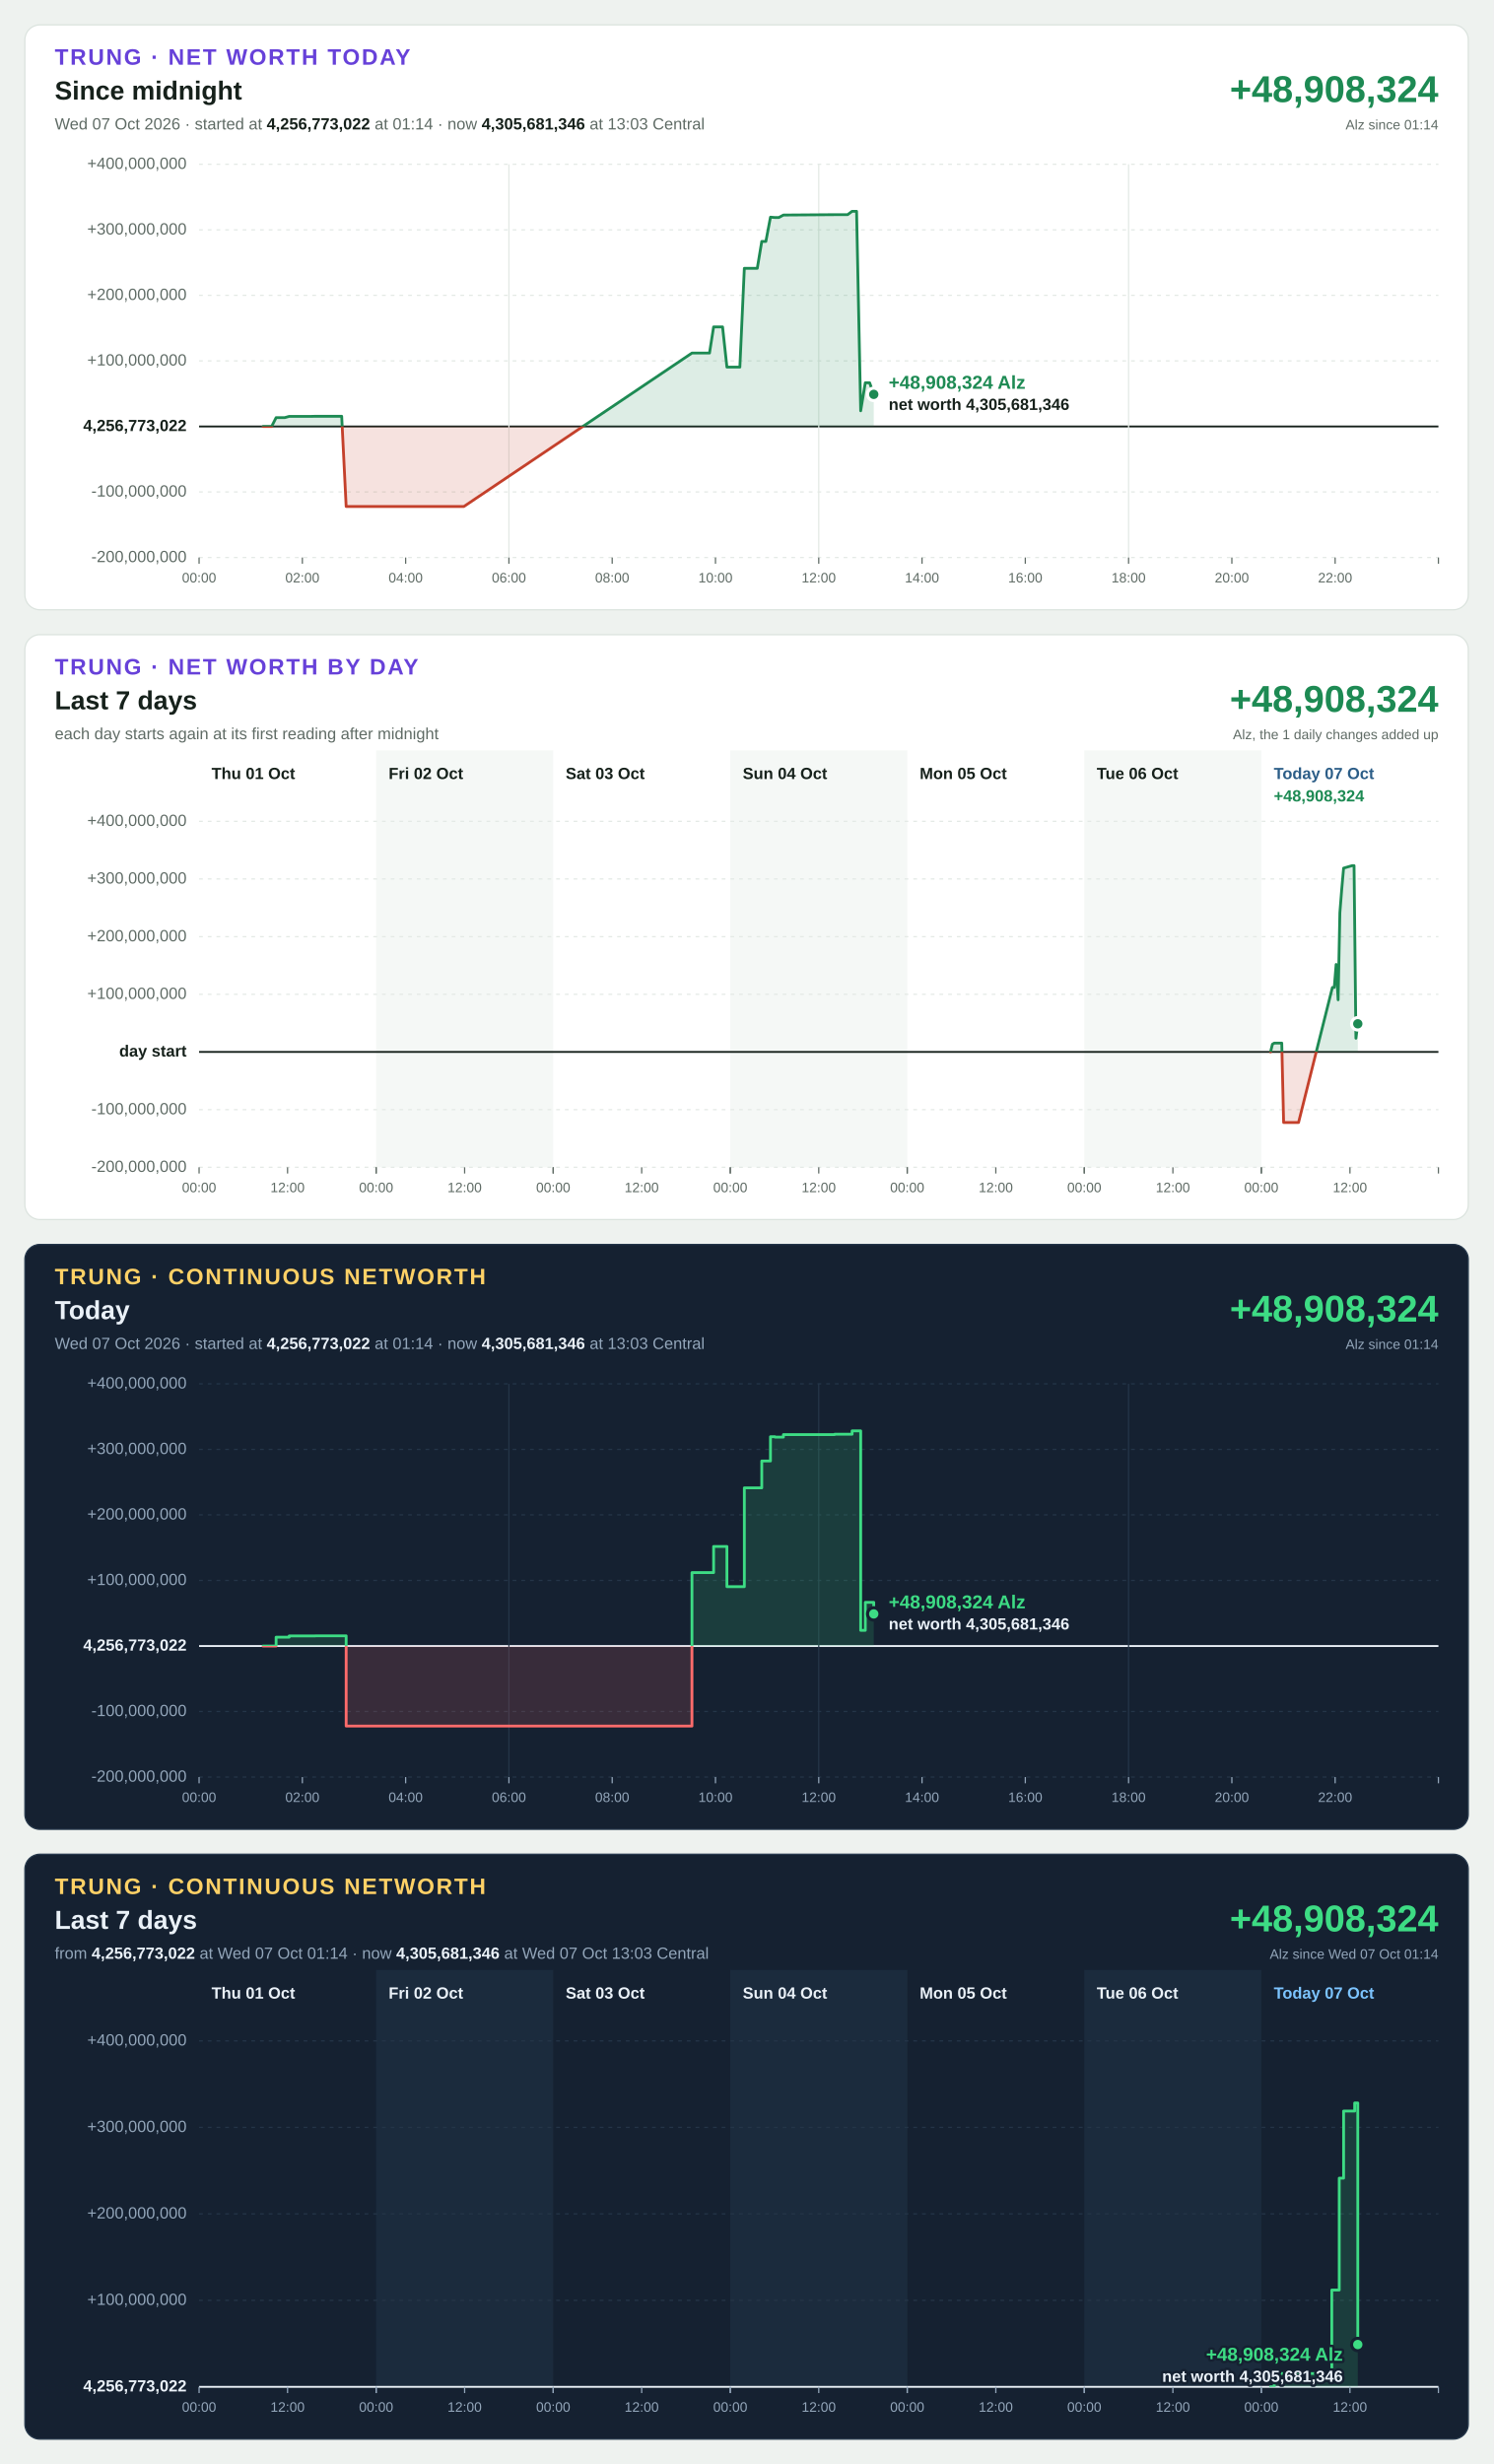
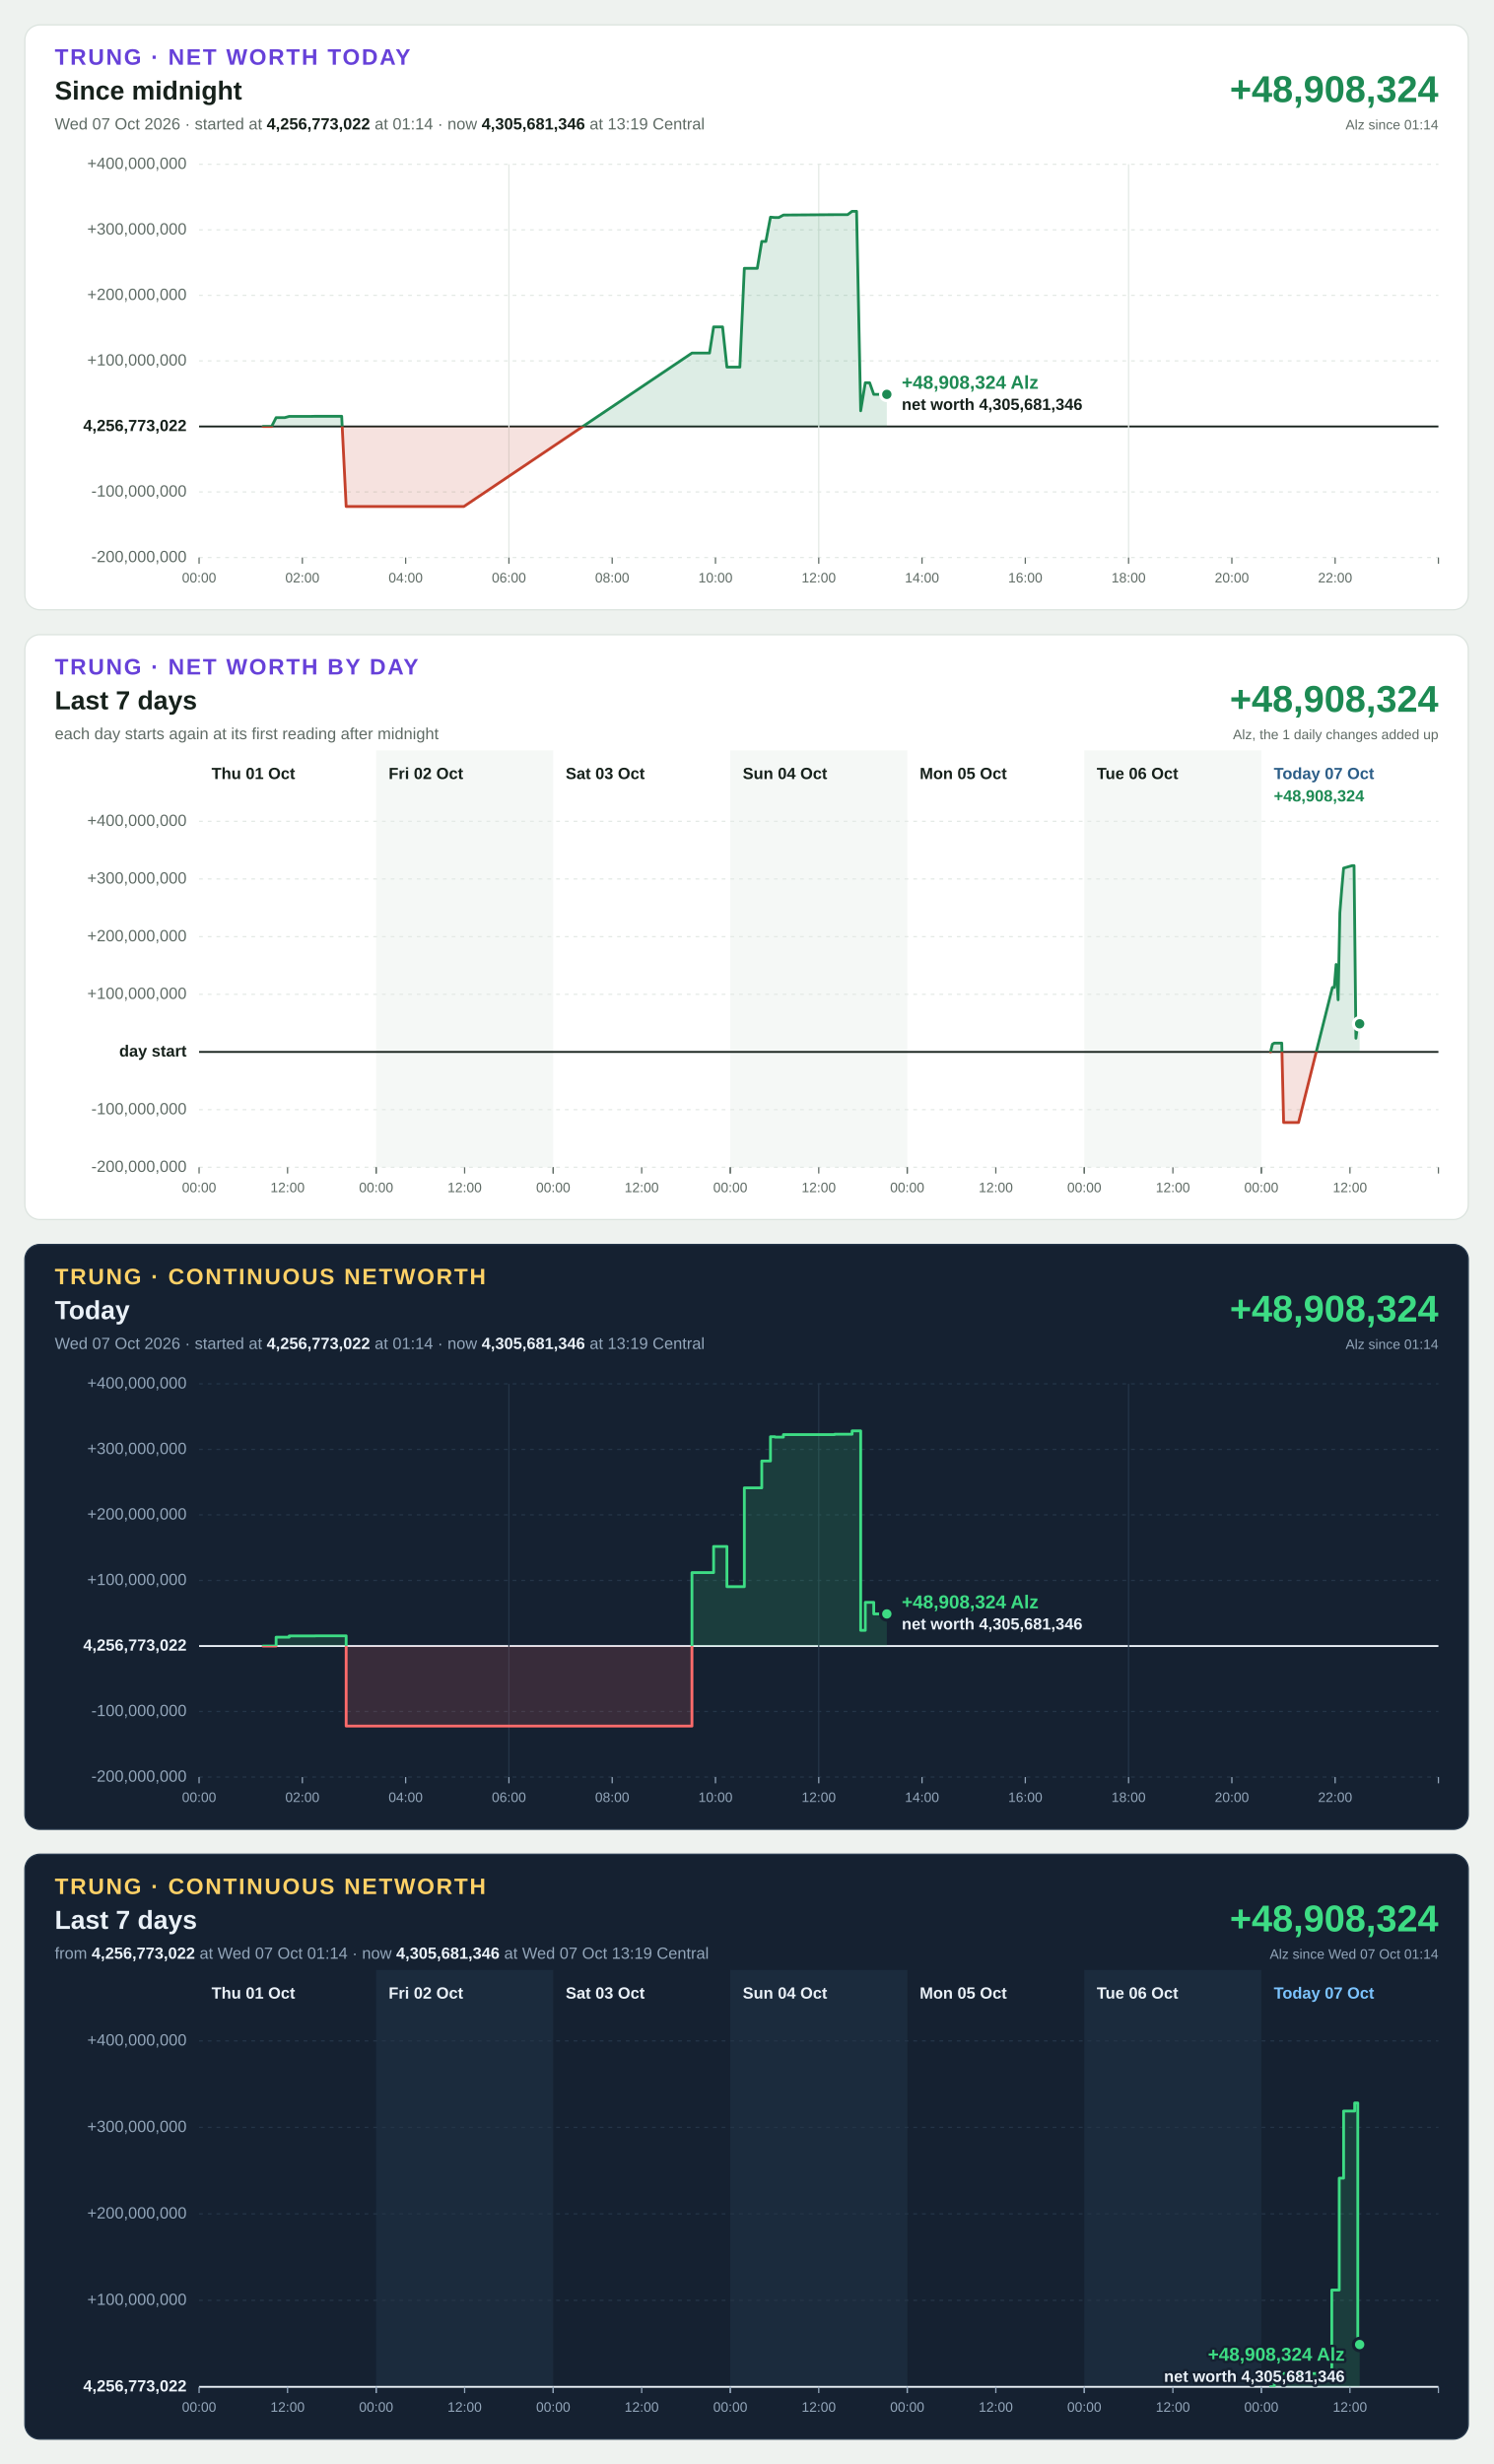
<svg xmlns="http://www.w3.org/2000/svg" width="1200" height="1980" viewBox="0 0 1200 1980" font-family="Segoe UI, Helvetica Neue, Arial, sans-serif" font-size="13" style="font-variant-numeric: tabular-nums">
  <rect width="1200" height="1980" fill="#eef2ef" />
  <g transform="translate(20,20)">
    <rect width="1160" height="470" rx="12" fill="#ffffff" stroke="#dbe3de" />
    <text x="24" y="32" font-size="18" font-weight="700" letter-spacing="1.4" fill="#6741d9">TRUNG · NET WORTH TODAY</text>
    <text x="24" y="60" font-size="21" font-weight="700" fill="#16211b">Since midnight</text>
-     <text x="24" y="84" fill="#5f6b65">Wed 07 Oct 2026 · started at <tspan font-weight="700" fill="#16211b">4,256,773,022</tspan> at 01:14 · now <tspan font-weight="700" fill="#16211b">4,305,681,346</tspan> at 13:03 Central</text>
+     <text x="24" y="84" fill="#5f6b65">Wed 07 Oct 2026 · started at <tspan font-weight="700" fill="#16211b">4,256,773,022</tspan> at 01:14 · now <tspan font-weight="700" fill="#16211b">4,305,681,346</tspan> at 13:19 Central</text>
    <text x="1136" y="62" font-size="30" font-weight="700" text-anchor="end" fill="#1d8a53">+48,908,324</text>
    <text x="1136" y="84" font-size="11" text-anchor="end" fill="#5f6b65">Alz since 01:14</text>
    <line x1="140" x2="1136" y1="428.0" y2="428.0" stroke="#e3e9e5" stroke-width="1" stroke-dasharray="3 4" />
    <text x="130" y="428.0" text-anchor="end" dominant-baseline="middle" font-weight="400" fill="#5f6b65">-200,000,000</text>
    <line x1="140" x2="1136" y1="375.3" y2="375.3" stroke="#e3e9e5" stroke-width="1" stroke-dasharray="3 4" />
    <text x="130" y="375.3" text-anchor="end" dominant-baseline="middle" font-weight="400" fill="#5f6b65">-100,000,000</text>
    <line x1="140" x2="1136" y1="322.7" y2="322.7" stroke="#16211b" stroke-width="1.5" />
    <text x="130" y="322.7" text-anchor="end" dominant-baseline="middle" font-weight="700" fill="#16211b">4,256,773,022</text>
    <line x1="140" x2="1136" y1="270.0" y2="270.0" stroke="#e3e9e5" stroke-width="1" stroke-dasharray="3 4" />
    <text x="130" y="270.0" text-anchor="end" dominant-baseline="middle" font-weight="400" fill="#5f6b65">+100,000,000</text>
    <line x1="140" x2="1136" y1="217.3" y2="217.3" stroke="#e3e9e5" stroke-width="1" stroke-dasharray="3 4" />
    <text x="130" y="217.3" text-anchor="end" dominant-baseline="middle" font-weight="400" fill="#5f6b65">+200,000,000</text>
    <line x1="140" x2="1136" y1="164.7" y2="164.7" stroke="#e3e9e5" stroke-width="1" stroke-dasharray="3 4" />
    <text x="130" y="164.7" text-anchor="end" dominant-baseline="middle" font-weight="400" fill="#5f6b65">+300,000,000</text>
    <line x1="140" x2="1136" y1="112.0" y2="112.0" stroke="#e3e9e5" stroke-width="1" stroke-dasharray="3 4" />
    <text x="130" y="112.0" text-anchor="end" dominant-baseline="middle" font-weight="400" fill="#5f6b65">+400,000,000</text>
    <line x1="140.0" x2="140.0" y1="428" y2="433" stroke="#5f6b65" stroke-width="1" />
    <text x="140.0" y="448" font-size="11" text-anchor="middle" fill="#5f6b65">00:00</text>
    <line x1="223.0" x2="223.0" y1="428" y2="433" stroke="#5f6b65" stroke-width="1" />
    <text x="223.0" y="448" font-size="11" text-anchor="middle" fill="#5f6b65">02:00</text>
    <line x1="306.0" x2="306.0" y1="428" y2="433" stroke="#5f6b65" stroke-width="1" />
    <text x="306.0" y="448" font-size="11" text-anchor="middle" fill="#5f6b65">04:00</text>
    <line x1="389.0" x2="389.0" y1="112" y2="428" stroke="#e3e9e5" stroke-width="1" />
    <line x1="389.0" x2="389.0" y1="428" y2="433" stroke="#5f6b65" stroke-width="1" />
    <text x="389.0" y="448" font-size="11" text-anchor="middle" fill="#5f6b65">06:00</text>
    <line x1="472.0" x2="472.0" y1="428" y2="433" stroke="#5f6b65" stroke-width="1" />
    <text x="472.0" y="448" font-size="11" text-anchor="middle" fill="#5f6b65">08:00</text>
    <line x1="555.0" x2="555.0" y1="428" y2="433" stroke="#5f6b65" stroke-width="1" />
    <text x="555.0" y="448" font-size="11" text-anchor="middle" fill="#5f6b65">10:00</text>
    <line x1="638.0" x2="638.0" y1="112" y2="428" stroke="#e3e9e5" stroke-width="1" />
    <line x1="638.0" x2="638.0" y1="428" y2="433" stroke="#5f6b65" stroke-width="1" />
    <text x="638.0" y="448" font-size="11" text-anchor="middle" fill="#5f6b65">12:00</text>
    <line x1="721.0" x2="721.0" y1="428" y2="433" stroke="#5f6b65" stroke-width="1" />
    <text x="721.0" y="448" font-size="11" text-anchor="middle" fill="#5f6b65">14:00</text>
    <line x1="804.0" x2="804.0" y1="428" y2="433" stroke="#5f6b65" stroke-width="1" />
    <text x="804.0" y="448" font-size="11" text-anchor="middle" fill="#5f6b65">16:00</text>
    <line x1="887.0" x2="887.0" y1="112" y2="428" stroke="#e3e9e5" stroke-width="1" />
    <line x1="887.0" x2="887.0" y1="428" y2="433" stroke="#5f6b65" stroke-width="1" />
    <text x="887.0" y="448" font-size="11" text-anchor="middle" fill="#5f6b65">18:00</text>
    <line x1="970.0" x2="970.0" y1="428" y2="433" stroke="#5f6b65" stroke-width="1" />
    <text x="970.0" y="448" font-size="11" text-anchor="middle" fill="#5f6b65">20:00</text>
    <line x1="1053.0" x2="1053.0" y1="428" y2="433" stroke="#5f6b65" stroke-width="1" />
    <text x="1053.0" y="448" font-size="11" text-anchor="middle" fill="#5f6b65">22:00</text>
    <line x1="1136.0" x2="1136.0" y1="428" y2="433" stroke="#5f6b65" stroke-width="1" />
    <defs>
-       <path id="shape-today" d="M191.4 322.7L191.4 322.7L194.9 322.7L198.3 322.7L201.9 315.6L205.5 315.6L208.8 315.6L212.4 314.6L216.0 314.6L219.4 314.6L223.0 314.6L226.7 314.6L229.8 314.6L233.4 314.5L237.0 314.5L240.4 314.5L244.1 314.5L247.7 314.5L250.9 314.5L254.6 314.5L258.2 387.0L261.3 387.0L265.0 387.0L268.7 387.0L271.9 387.0L275.4 387.0L279.0 387.0L282.4 387.0L286.2 387.0L289.8 387.0L293.0 387.0L296.7 387.0L300.3 387.0L303.5 387.0L307.2 387.0L310.8 387.0L314.0 387.0L317.7 387.0L321.3 387.0L324.5 387.0L328.0 387.0L331.7 387.0L335.2 387.0L338.9 387.0L342.5 387.0L345.7 387.0L349.2 387.0L352.8 387.0L536.1 263.7L539.7 263.7L543.0 263.7L546.6 263.7L550.2 263.7L553.5 242.7L557.2 242.7L560.7 242.7L564.2 275.0L567.9 275.0L571.5 275.0L574.6 275.0L578.2 195.6L581.8 195.6L585.0 195.6L588.6 195.6L592.2 174.0L595.5 174.0L599.2 154.5L602.8 154.8L605.9 154.8L609.6 152.8L650.8 152.5L654.4 152.5L657.9 152.5L661.2 152.5L664.8 149.8L668.4 149.8L671.7 310.1L675.4 287.6L678.9 287.6L682.2 296.9L682.2 322.7Z" />
-       <path id="line-today" d="M191.4 322.7L194.9 322.7L198.3 322.7L201.9 315.6L205.5 315.6L208.8 315.6L212.4 314.6L216.0 314.6L219.4 314.6L223.0 314.6L226.7 314.6L229.8 314.6L233.4 314.5L237.0 314.5L240.4 314.5L244.1 314.5L247.7 314.5L250.9 314.5L254.6 314.5L258.2 387.0L261.3 387.0L265.0 387.0L268.7 387.0L271.9 387.0L275.4 387.0L279.0 387.0L282.4 387.0L286.2 387.0L289.8 387.0L293.0 387.0L296.7 387.0L300.3 387.0L303.5 387.0L307.2 387.0L310.8 387.0L314.0 387.0L317.7 387.0L321.3 387.0L324.5 387.0L328.0 387.0L331.7 387.0L335.2 387.0L338.9 387.0L342.5 387.0L345.7 387.0L349.2 387.0L352.8 387.0L536.1 263.7L539.7 263.7L543.0 263.7L546.6 263.7L550.2 263.7L553.5 242.7L557.2 242.7L560.7 242.7L564.2 275.0L567.9 275.0L571.5 275.0L574.6 275.0L578.2 195.6L581.8 195.6L585.0 195.6L588.6 195.6L592.2 174.0L595.5 174.0L599.2 154.5L602.8 154.8L605.9 154.8L609.6 152.8L650.8 152.5L654.4 152.5L657.9 152.5L661.2 152.5L664.8 149.8L668.4 149.8L671.7 310.1L675.4 287.6L678.9 287.6L682.2 296.9" />
+       <path id="shape-today" d="M191.4 322.7L191.4 322.7L194.9 322.7L198.3 322.7L201.9 315.6L205.5 315.6L208.8 315.6L212.4 314.6L216.0 314.6L219.4 314.6L223.0 314.6L226.7 314.6L229.8 314.6L233.4 314.5L237.0 314.5L240.4 314.5L244.1 314.5L247.7 314.5L250.9 314.5L254.6 314.5L258.2 387.0L261.3 387.0L265.0 387.0L268.7 387.0L271.9 387.0L275.4 387.0L279.0 387.0L282.4 387.0L286.2 387.0L289.8 387.0L293.0 387.0L296.7 387.0L300.3 387.0L303.5 387.0L307.2 387.0L310.8 387.0L314.0 387.0L317.7 387.0L321.3 387.0L324.5 387.0L328.0 387.0L331.7 387.0L335.2 387.0L338.9 387.0L342.5 387.0L345.7 387.0L349.2 387.0L352.8 387.0L536.1 263.7L539.7 263.7L543.0 263.7L546.6 263.7L550.2 263.7L553.5 242.7L557.2 242.7L560.7 242.7L564.2 275.0L567.9 275.0L571.5 275.0L574.6 275.0L578.2 195.6L581.8 195.6L585.0 195.6L588.6 195.6L592.2 174.0L595.5 174.0L599.2 154.5L602.8 154.8L605.9 154.8L609.6 152.8L650.8 152.5L654.4 152.5L657.9 152.5L661.2 152.5L664.8 149.8L668.4 149.8L671.7 310.1L675.4 287.6L678.9 287.6L682.2 296.9L685.9 296.9L689.4 296.9L692.7 296.9L692.7 322.7Z" />
+       <path id="line-today" d="M191.4 322.7L194.9 322.7L198.3 322.7L201.9 315.6L205.5 315.6L208.8 315.6L212.4 314.6L216.0 314.6L219.4 314.6L223.0 314.6L226.7 314.6L229.8 314.6L233.4 314.5L237.0 314.5L240.4 314.5L244.1 314.5L247.7 314.5L250.9 314.5L254.6 314.5L258.2 387.0L261.3 387.0L265.0 387.0L268.7 387.0L271.9 387.0L275.4 387.0L279.0 387.0L282.4 387.0L286.2 387.0L289.8 387.0L293.0 387.0L296.7 387.0L300.3 387.0L303.5 387.0L307.2 387.0L310.8 387.0L314.0 387.0L317.7 387.0L321.3 387.0L324.5 387.0L328.0 387.0L331.7 387.0L335.2 387.0L338.9 387.0L342.5 387.0L345.7 387.0L349.2 387.0L352.8 387.0L536.1 263.7L539.7 263.7L543.0 263.7L546.6 263.7L550.2 263.7L553.5 242.7L557.2 242.7L560.7 242.7L564.2 275.0L567.9 275.0L571.5 275.0L574.6 275.0L578.2 195.6L581.8 195.6L585.0 195.6L588.6 195.6L592.2 174.0L595.5 174.0L599.2 154.5L602.8 154.8L605.9 154.8L609.6 152.8L650.8 152.5L654.4 152.5L657.9 152.5L661.2 152.5L664.8 149.8L668.4 149.8L671.7 310.1L675.4 287.6L678.9 287.6L682.2 296.9L685.9 296.9L689.4 296.9L692.7 296.9" />
      <clipPath id="up-today">
        <rect x="140" y="112" width="996" height="210.7" />
      </clipPath>
      <clipPath id="down-today">
        <rect x="140" y="322.7" width="996" height="105.3" />
      </clipPath>
    </defs>
    <use href="#shape-today" fill="#1d8a53" fill-opacity="0.15" clip-path="url(#up-today)" />
    <use href="#line-today" fill="none" stroke="#1d8a53" stroke-width="2.25" stroke-linejoin="round" stroke-linecap="round" clip-path="url(#up-today)" />
    <use href="#shape-today" fill="#c4402b" fill-opacity="0.15" clip-path="url(#down-today)" />
    <use href="#line-today" fill="none" stroke="#c4402b" stroke-width="2.25" stroke-linejoin="round" stroke-linecap="round" clip-path="url(#down-today)" />
-     <circle cx="682.2" cy="296.9" r="5" fill="#1d8a53" stroke="#ffffff" stroke-width="2.5" />
-     <text x="694.2" y="292.4" text-anchor="start" font-size="15" font-weight="700" fill="#1d8a53" stroke="#ffffff" stroke-width="4" stroke-linejoin="round" paint-order="stroke">+48,908,324 Alz</text>
-     <text x="694.2" y="309.4" text-anchor="start" font-size="13" font-weight="600" fill="#16211b" stroke="#ffffff" stroke-width="4" stroke-linejoin="round" paint-order="stroke">net worth 4,305,681,346</text>
+     <circle cx="692.7" cy="296.9" r="5" fill="#1d8a53" stroke="#ffffff" stroke-width="2.5" />
+     <text x="704.7" y="292.4" text-anchor="start" font-size="15" font-weight="700" fill="#1d8a53" stroke="#ffffff" stroke-width="4" stroke-linejoin="round" paint-order="stroke">+48,908,324 Alz</text>
+     <text x="704.7" y="309.4" text-anchor="start" font-size="13" font-weight="600" fill="#16211b" stroke="#ffffff" stroke-width="4" stroke-linejoin="round" paint-order="stroke">net worth 4,305,681,346</text>
  </g>
  <g transform="translate(20,510)">
    <rect width="1160" height="470" rx="12" fill="#ffffff" stroke="#dbe3de" />
    <text x="24" y="32" font-size="18" font-weight="700" letter-spacing="1.4" fill="#6741d9">TRUNG · NET WORTH BY DAY</text>
    <text x="24" y="60" font-size="21" font-weight="700" fill="#16211b">Last 7 days</text>
    <text x="24" y="84" fill="#5f6b65">each day starts again at its first reading after midnight</text>
    <text x="1136" y="62" font-size="30" font-weight="700" text-anchor="end" fill="#1d8a53">+48,908,324</text>
    <text x="1136" y="84" font-size="11" text-anchor="end" fill="#5f6b65">Alz, the 1 daily changes added up</text>
    <rect x="282.3" y="93" width="142.3" height="335" fill="#f5f8f6" />
    <rect x="566.9" y="93" width="142.3" height="335" fill="#f5f8f6" />
    <rect x="851.4" y="93" width="142.3" height="335" fill="#f5f8f6" />
    <line x1="140" x2="1136" y1="428.0" y2="428.0" stroke="#e3e9e5" stroke-width="1" stroke-dasharray="3 4" />
    <text x="130" y="428.0" text-anchor="end" dominant-baseline="middle" font-weight="400" fill="#5f6b65">-200,000,000</text>
    <line x1="140" x2="1136" y1="381.7" y2="381.7" stroke="#e3e9e5" stroke-width="1" stroke-dasharray="3 4" />
    <text x="130" y="381.7" text-anchor="end" dominant-baseline="middle" font-weight="400" fill="#5f6b65">-100,000,000</text>
    <line x1="140" x2="1136" y1="335.3" y2="335.3" stroke="#16211b" stroke-width="1.5" />
    <text x="130" y="335.3" text-anchor="end" dominant-baseline="middle" font-weight="700" fill="#16211b">day start</text>
    <line x1="140" x2="1136" y1="289.0" y2="289.0" stroke="#e3e9e5" stroke-width="1" stroke-dasharray="3 4" />
    <text x="130" y="289.0" text-anchor="end" dominant-baseline="middle" font-weight="400" fill="#5f6b65">+100,000,000</text>
    <line x1="140" x2="1136" y1="242.7" y2="242.7" stroke="#e3e9e5" stroke-width="1" stroke-dasharray="3 4" />
    <text x="130" y="242.7" text-anchor="end" dominant-baseline="middle" font-weight="400" fill="#5f6b65">+200,000,000</text>
    <line x1="140" x2="1136" y1="196.3" y2="196.3" stroke="#e3e9e5" stroke-width="1" stroke-dasharray="3 4" />
    <text x="130" y="196.3" text-anchor="end" dominant-baseline="middle" font-weight="400" fill="#5f6b65">+300,000,000</text>
    <line x1="140" x2="1136" y1="150.0" y2="150.0" stroke="#e3e9e5" stroke-width="1" stroke-dasharray="3 4" />
    <text x="130" y="150.0" text-anchor="end" dominant-baseline="middle" font-weight="400" fill="#5f6b65">+400,000,000</text>
    <text x="150.0" y="116" font-weight="700" fill="#16211b">Thu 01 Oct</text>
    <line x1="140.0" x2="140.0" y1="428" y2="433" stroke="#5f6b65" stroke-width="1" />
    <text x="140.0" y="448" font-size="11" text-anchor="middle" fill="#5f6b65">00:00</text>
    <line x1="211.1" x2="211.1" y1="428" y2="433" stroke="#5f6b65" stroke-width="1" />
    <text x="211.1" y="448" font-size="11" text-anchor="middle" fill="#5f6b65">12:00</text>
    <line x1="282.3" x2="282.3" y1="428" y2="433" stroke="#5f6b65" stroke-width="1" />
    <text x="292.3" y="116" font-weight="700" fill="#16211b">Fri 02 Oct</text>
    <line x1="282.3" x2="282.3" y1="428" y2="433" stroke="#5f6b65" stroke-width="1" />
    <text x="282.3" y="448" font-size="11" text-anchor="middle" fill="#5f6b65">00:00</text>
    <line x1="353.4" x2="353.4" y1="428" y2="433" stroke="#5f6b65" stroke-width="1" />
    <text x="353.4" y="448" font-size="11" text-anchor="middle" fill="#5f6b65">12:00</text>
    <line x1="424.6" x2="424.6" y1="428" y2="433" stroke="#5f6b65" stroke-width="1" />
    <text x="434.6" y="116" font-weight="700" fill="#16211b">Sat 03 Oct</text>
    <line x1="424.6" x2="424.6" y1="428" y2="433" stroke="#5f6b65" stroke-width="1" />
    <text x="424.6" y="448" font-size="11" text-anchor="middle" fill="#5f6b65">00:00</text>
    <line x1="495.7" x2="495.7" y1="428" y2="433" stroke="#5f6b65" stroke-width="1" />
    <text x="495.7" y="448" font-size="11" text-anchor="middle" fill="#5f6b65">12:00</text>
    <line x1="566.9" x2="566.9" y1="428" y2="433" stroke="#5f6b65" stroke-width="1" />
    <text x="576.9" y="116" font-weight="700" fill="#16211b">Sun 04 Oct</text>
    <line x1="566.9" x2="566.9" y1="428" y2="433" stroke="#5f6b65" stroke-width="1" />
    <text x="566.9" y="448" font-size="11" text-anchor="middle" fill="#5f6b65">00:00</text>
    <line x1="638.0" x2="638.0" y1="428" y2="433" stroke="#5f6b65" stroke-width="1" />
    <text x="638.0" y="448" font-size="11" text-anchor="middle" fill="#5f6b65">12:00</text>
    <line x1="709.1" x2="709.1" y1="428" y2="433" stroke="#5f6b65" stroke-width="1" />
    <text x="719.1" y="116" font-weight="700" fill="#16211b">Mon 05 Oct</text>
    <line x1="709.1" x2="709.1" y1="428" y2="433" stroke="#5f6b65" stroke-width="1" />
    <text x="709.1" y="448" font-size="11" text-anchor="middle" fill="#5f6b65">00:00</text>
    <line x1="780.3" x2="780.3" y1="428" y2="433" stroke="#5f6b65" stroke-width="1" />
    <text x="780.3" y="448" font-size="11" text-anchor="middle" fill="#5f6b65">12:00</text>
    <line x1="851.4" x2="851.4" y1="428" y2="433" stroke="#5f6b65" stroke-width="1" />
    <text x="861.4" y="116" font-weight="700" fill="#16211b">Tue 06 Oct</text>
    <line x1="851.4" x2="851.4" y1="428" y2="433" stroke="#5f6b65" stroke-width="1" />
    <text x="851.4" y="448" font-size="11" text-anchor="middle" fill="#5f6b65">00:00</text>
    <line x1="922.6" x2="922.6" y1="428" y2="433" stroke="#5f6b65" stroke-width="1" />
    <text x="922.6" y="448" font-size="11" text-anchor="middle" fill="#5f6b65">12:00</text>
    <line x1="993.7" x2="993.7" y1="428" y2="433" stroke="#5f6b65" stroke-width="1" />
    <text x="1003.7" y="116" font-weight="700" fill="#2b5d87">Today 07 Oct</text>
    <line x1="993.7" x2="993.7" y1="428" y2="433" stroke="#5f6b65" stroke-width="1" />
    <text x="993.7" y="448" font-size="11" text-anchor="middle" fill="#5f6b65">00:00</text>
    <line x1="1064.9" x2="1064.9" y1="428" y2="433" stroke="#5f6b65" stroke-width="1" />
    <text x="1064.9" y="448" font-size="11" text-anchor="middle" fill="#5f6b65">12:00</text>
    <line x1="1136.0" x2="1136.0" y1="428" y2="433" stroke="#5f6b65" stroke-width="1" />
    <text x="1003.7" y="134" font-weight="700" fill="#1d8a53">+48,908,324</text>
    <defs>
-       <path id="shape-day6" d="M1001.1 335.3L1001.1 335.3L1002.6 329.1L1004.1 328.2L1005.6 328.2L1007.1 328.2L1008.6 328.2L1010.1 328.2L1011.6 392.0L1013.1 392.0L1014.6 392.0L1016.1 392.0L1017.6 392.0L1019.1 392.0L1020.6 392.0L1022.1 392.0L1023.6 392.0L1050.8 283.5L1052.3 283.5L1053.8 265.0L1055.4 293.4L1056.8 223.5L1058.3 204.6L1059.8 187.6L1066.7 185.6L1068.2 185.6L1069.7 324.3L1071.2 312.7L1071.2 335.3Z" />
-       <path id="line-day6" d="M1001.1 335.3L1002.6 329.1L1004.1 328.2L1005.6 328.2L1007.1 328.2L1008.6 328.2L1010.1 328.2L1011.6 392.0L1013.1 392.0L1014.6 392.0L1016.1 392.0L1017.6 392.0L1019.1 392.0L1020.6 392.0L1022.1 392.0L1023.6 392.0L1050.8 283.5L1052.3 283.5L1053.8 265.0L1055.4 293.4L1056.8 223.5L1058.3 204.6L1059.8 187.6L1066.7 185.6L1068.2 185.6L1069.7 324.3L1071.2 312.7" />
+       <path id="shape-day6" d="M1001.1 335.3L1001.1 335.3L1002.6 329.1L1004.1 328.2L1005.6 328.2L1007.1 328.2L1008.6 328.2L1010.1 328.2L1011.6 392.0L1013.1 392.0L1014.6 392.0L1016.1 392.0L1017.6 392.0L1019.1 392.0L1020.6 392.0L1022.1 392.0L1023.6 392.0L1050.8 283.5L1052.3 283.5L1053.8 265.0L1055.4 293.4L1056.8 223.5L1058.3 204.6L1059.8 187.6L1066.7 185.6L1068.2 185.6L1069.7 324.3L1071.2 312.7L1072.7 312.7L1072.7 335.3Z" />
+       <path id="line-day6" d="M1001.1 335.3L1002.6 329.1L1004.1 328.2L1005.6 328.2L1007.1 328.2L1008.6 328.2L1010.1 328.2L1011.6 392.0L1013.1 392.0L1014.6 392.0L1016.1 392.0L1017.6 392.0L1019.1 392.0L1020.6 392.0L1022.1 392.0L1023.6 392.0L1050.8 283.5L1052.3 283.5L1053.8 265.0L1055.4 293.4L1056.8 223.5L1058.3 204.6L1059.8 187.6L1066.7 185.6L1068.2 185.6L1069.7 324.3L1071.2 312.7L1072.7 312.7" />
      <clipPath id="up-day6">
        <rect x="140" y="150" width="996" height="185.3" />
      </clipPath>
      <clipPath id="down-day6">
        <rect x="140" y="335.3" width="996" height="92.7" />
      </clipPath>
    </defs>
    <use href="#shape-day6" fill="#1d8a53" fill-opacity="0.15" clip-path="url(#up-day6)" />
    <use href="#line-day6" fill="none" stroke="#1d8a53" stroke-width="2.25" stroke-linejoin="round" stroke-linecap="round" clip-path="url(#up-day6)" />
    <use href="#shape-day6" fill="#c4402b" fill-opacity="0.15" clip-path="url(#down-day6)" />
    <use href="#line-day6" fill="none" stroke="#c4402b" stroke-width="2.25" stroke-linejoin="round" stroke-linecap="round" clip-path="url(#down-day6)" />
-     <circle cx="1071.2" cy="312.7" r="5" fill="#1d8a53" stroke="#ffffff" stroke-width="2.5" />
+     <circle cx="1072.7" cy="312.7" r="5" fill="#1d8a53" stroke="#ffffff" stroke-width="2.5" />
  </g>
  <g transform="translate(20,1000)">
    <rect width="1160" height="470" rx="12" fill="#152131" stroke="#24364a" />
    <text x="24" y="32" font-size="18" font-weight="700" letter-spacing="1.4" fill="#ffd166">TRUNG · CONTINUOUS NETWORTH</text>
    <text x="24" y="60" font-size="21" font-weight="700" fill="#eaf1f8">Today</text>
-     <text x="24" y="84" fill="#93a6ba">Wed 07 Oct 2026 · started at <tspan font-weight="700" fill="#eaf1f8">4,256,773,022</tspan> at 01:14 · now <tspan font-weight="700" fill="#eaf1f8">4,305,681,346</tspan> at 13:03 Central</text>
+     <text x="24" y="84" fill="#93a6ba">Wed 07 Oct 2026 · started at <tspan font-weight="700" fill="#eaf1f8">4,256,773,022</tspan> at 01:14 · now <tspan font-weight="700" fill="#eaf1f8">4,305,681,346</tspan> at 13:19 Central</text>
    <text x="1136" y="62" font-size="30" font-weight="700" text-anchor="end" fill="#3ddc84">+48,908,324</text>
    <text x="1136" y="84" font-size="11" text-anchor="end" fill="#93a6ba">Alz since 01:14</text>
    <line x1="140" x2="1136" y1="428.0" y2="428.0" stroke="#243548" stroke-width="1" stroke-dasharray="3 4" />
    <text x="130" y="428.0" text-anchor="end" dominant-baseline="middle" font-weight="400" fill="#93a6ba">-200,000,000</text>
    <line x1="140" x2="1136" y1="375.3" y2="375.3" stroke="#243548" stroke-width="1" stroke-dasharray="3 4" />
    <text x="130" y="375.3" text-anchor="end" dominant-baseline="middle" font-weight="400" fill="#93a6ba">-100,000,000</text>
    <line x1="140" x2="1136" y1="322.7" y2="322.7" stroke="#eaf1f8" stroke-width="1.5" />
    <text x="130" y="322.7" text-anchor="end" dominant-baseline="middle" font-weight="700" fill="#eaf1f8">4,256,773,022</text>
    <line x1="140" x2="1136" y1="270.0" y2="270.0" stroke="#243548" stroke-width="1" stroke-dasharray="3 4" />
    <text x="130" y="270.0" text-anchor="end" dominant-baseline="middle" font-weight="400" fill="#93a6ba">+100,000,000</text>
    <line x1="140" x2="1136" y1="217.3" y2="217.3" stroke="#243548" stroke-width="1" stroke-dasharray="3 4" />
    <text x="130" y="217.3" text-anchor="end" dominant-baseline="middle" font-weight="400" fill="#93a6ba">+200,000,000</text>
    <line x1="140" x2="1136" y1="164.7" y2="164.7" stroke="#243548" stroke-width="1" stroke-dasharray="3 4" />
    <text x="130" y="164.7" text-anchor="end" dominant-baseline="middle" font-weight="400" fill="#93a6ba">+300,000,000</text>
    <line x1="140" x2="1136" y1="112.0" y2="112.0" stroke="#243548" stroke-width="1" stroke-dasharray="3 4" />
    <text x="130" y="112.0" text-anchor="end" dominant-baseline="middle" font-weight="400" fill="#93a6ba">+400,000,000</text>
    <line x1="140.0" x2="140.0" y1="428" y2="433" stroke="#93a6ba" stroke-width="1" />
    <text x="140.0" y="448" font-size="11" text-anchor="middle" fill="#93a6ba">00:00</text>
    <line x1="223.0" x2="223.0" y1="428" y2="433" stroke="#93a6ba" stroke-width="1" />
    <text x="223.0" y="448" font-size="11" text-anchor="middle" fill="#93a6ba">02:00</text>
    <line x1="306.0" x2="306.0" y1="428" y2="433" stroke="#93a6ba" stroke-width="1" />
    <text x="306.0" y="448" font-size="11" text-anchor="middle" fill="#93a6ba">04:00</text>
    <line x1="389.0" x2="389.0" y1="112" y2="428" stroke="#243548" stroke-width="1" />
    <line x1="389.0" x2="389.0" y1="428" y2="433" stroke="#93a6ba" stroke-width="1" />
    <text x="389.0" y="448" font-size="11" text-anchor="middle" fill="#93a6ba">06:00</text>
    <line x1="472.0" x2="472.0" y1="428" y2="433" stroke="#93a6ba" stroke-width="1" />
    <text x="472.0" y="448" font-size="11" text-anchor="middle" fill="#93a6ba">08:00</text>
    <line x1="555.0" x2="555.0" y1="428" y2="433" stroke="#93a6ba" stroke-width="1" />
    <text x="555.0" y="448" font-size="11" text-anchor="middle" fill="#93a6ba">10:00</text>
    <line x1="638.0" x2="638.0" y1="112" y2="428" stroke="#243548" stroke-width="1" />
    <line x1="638.0" x2="638.0" y1="428" y2="433" stroke="#93a6ba" stroke-width="1" />
    <text x="638.0" y="448" font-size="11" text-anchor="middle" fill="#93a6ba">12:00</text>
    <line x1="721.0" x2="721.0" y1="428" y2="433" stroke="#93a6ba" stroke-width="1" />
    <text x="721.0" y="448" font-size="11" text-anchor="middle" fill="#93a6ba">14:00</text>
    <line x1="804.0" x2="804.0" y1="428" y2="433" stroke="#93a6ba" stroke-width="1" />
    <text x="804.0" y="448" font-size="11" text-anchor="middle" fill="#93a6ba">16:00</text>
    <line x1="887.0" x2="887.0" y1="112" y2="428" stroke="#243548" stroke-width="1" />
    <line x1="887.0" x2="887.0" y1="428" y2="433" stroke="#93a6ba" stroke-width="1" />
    <text x="887.0" y="448" font-size="11" text-anchor="middle" fill="#93a6ba">18:00</text>
    <line x1="970.0" x2="970.0" y1="428" y2="433" stroke="#93a6ba" stroke-width="1" />
    <text x="970.0" y="448" font-size="11" text-anchor="middle" fill="#93a6ba">20:00</text>
    <line x1="1053.0" x2="1053.0" y1="428" y2="433" stroke="#93a6ba" stroke-width="1" />
    <text x="1053.0" y="448" font-size="11" text-anchor="middle" fill="#93a6ba">22:00</text>
    <line x1="1136.0" x2="1136.0" y1="428" y2="433" stroke="#93a6ba" stroke-width="1" />
    <defs>
-       <path id="shape-flow-today" d="M191.4 322.7L191.4 322.7L201.9 322.7L201.9 315.6L205.5 315.6L205.5 315.6L212.4 315.6L212.4 314.6L216.0 314.6L216.0 314.6L219.4 314.6L219.4 314.6L223.0 314.6L223.0 314.6L229.8 314.6L229.8 314.6L233.4 314.6L233.4 314.5L237.0 314.5L237.0 314.5L240.4 314.5L240.4 314.5L247.7 314.5L247.7 314.5L250.9 314.5L250.9 314.5L254.6 314.5L254.6 314.5L258.2 314.5L258.2 387.0L536.1 387.0L536.1 263.7L553.5 263.7L553.5 242.7L564.2 242.7L564.2 275.0L578.2 275.0L578.2 195.6L592.2 195.6L592.2 174.0L599.2 174.0L599.2 154.5L602.8 154.5L602.8 154.8L609.6 154.8L609.6 152.8L650.8 152.8L650.8 152.5L664.8 152.5L664.8 149.8L671.7 149.8L671.7 310.1L675.4 310.1L675.4 287.6L682.2 287.6L682.2 296.9L682.2 322.7Z" />
-       <path id="line-flow-today" d="M191.4 322.7L201.9 322.7L201.9 315.6L205.5 315.6L205.5 315.6L212.4 315.6L212.4 314.6L216.0 314.6L216.0 314.6L219.4 314.6L219.4 314.6L223.0 314.6L223.0 314.6L229.8 314.6L229.8 314.6L233.4 314.6L233.4 314.5L237.0 314.5L237.0 314.5L240.4 314.5L240.4 314.5L247.7 314.5L247.7 314.5L250.9 314.5L250.9 314.5L254.6 314.5L254.6 314.5L258.2 314.5L258.2 387.0L536.1 387.0L536.1 263.7L553.5 263.7L553.5 242.7L564.2 242.7L564.2 275.0L578.2 275.0L578.2 195.6L592.2 195.6L592.2 174.0L599.2 174.0L599.2 154.5L602.8 154.5L602.8 154.8L609.6 154.8L609.6 152.8L650.8 152.8L650.8 152.5L664.8 152.5L664.8 149.8L671.7 149.8L671.7 310.1L675.4 310.1L675.4 287.6L682.2 287.6L682.2 296.9" />
+       <path id="shape-flow-today" d="M191.4 322.7L191.4 322.7L201.9 322.7L201.9 315.6L205.5 315.6L205.5 315.6L212.4 315.6L212.4 314.6L216.0 314.6L216.0 314.6L219.4 314.6L219.4 314.6L223.0 314.6L223.0 314.6L229.8 314.6L229.8 314.6L233.4 314.6L233.4 314.5L237.0 314.5L237.0 314.5L240.4 314.5L240.4 314.5L247.7 314.5L247.7 314.5L250.9 314.5L250.9 314.5L254.6 314.5L254.6 314.5L258.2 314.5L258.2 387.0L536.1 387.0L536.1 263.7L553.5 263.7L553.5 242.7L564.2 242.7L564.2 275.0L578.2 275.0L578.2 195.6L592.2 195.6L592.2 174.0L599.2 174.0L599.2 154.5L602.8 154.5L602.8 154.8L609.6 154.8L609.6 152.8L650.8 152.8L650.8 152.5L664.8 152.5L664.8 149.8L671.7 149.8L671.7 310.1L675.4 310.1L675.4 287.6L682.2 287.6L682.2 296.9L692.7 296.9L692.7 296.9L692.7 322.7Z" />
+       <path id="line-flow-today" d="M191.4 322.7L201.9 322.7L201.9 315.6L205.5 315.6L205.5 315.6L212.4 315.6L212.4 314.6L216.0 314.6L216.0 314.6L219.4 314.6L219.4 314.6L223.0 314.6L223.0 314.6L229.8 314.6L229.8 314.6L233.4 314.6L233.4 314.5L237.0 314.5L237.0 314.5L240.4 314.5L240.4 314.5L247.7 314.5L247.7 314.5L250.9 314.5L250.9 314.5L254.6 314.5L254.6 314.5L258.2 314.5L258.2 387.0L536.1 387.0L536.1 263.7L553.5 263.7L553.5 242.7L564.2 242.7L564.2 275.0L578.2 275.0L578.2 195.6L592.2 195.6L592.2 174.0L599.2 174.0L599.2 154.5L602.8 154.5L602.8 154.8L609.6 154.8L609.6 152.8L650.8 152.8L650.8 152.5L664.8 152.5L664.8 149.8L671.7 149.8L671.7 310.1L675.4 310.1L675.4 287.6L682.2 287.6L682.2 296.9L692.7 296.9L692.7 296.9" />
      <clipPath id="up-flow-today">
        <rect x="140" y="112" width="996" height="210.7" />
      </clipPath>
      <clipPath id="down-flow-today">
        <rect x="140" y="322.7" width="996" height="105.3" />
      </clipPath>
    </defs>
    <use href="#shape-flow-today" fill="#3ddc84" fill-opacity="0.15" clip-path="url(#up-flow-today)" />
    <use href="#line-flow-today" fill="none" stroke="#3ddc84" stroke-width="2.25" stroke-linejoin="round" stroke-linecap="round" clip-path="url(#up-flow-today)" />
    <use href="#shape-flow-today" fill="#ff6b6b" fill-opacity="0.15" clip-path="url(#down-flow-today)" />
    <use href="#line-flow-today" fill="none" stroke="#ff6b6b" stroke-width="2.25" stroke-linejoin="round" stroke-linecap="round" clip-path="url(#down-flow-today)" />
-     <circle cx="682.2" cy="296.9" r="5" fill="#3ddc84" stroke="#152131" stroke-width="2.5" />
-     <text x="694.2" y="292.4" text-anchor="start" font-size="15" font-weight="700" fill="#3ddc84" stroke="#152131" stroke-width="4" stroke-linejoin="round" paint-order="stroke">+48,908,324 Alz</text>
-     <text x="694.2" y="309.4" text-anchor="start" font-size="13" font-weight="600" fill="#eaf1f8" stroke="#152131" stroke-width="4" stroke-linejoin="round" paint-order="stroke">net worth 4,305,681,346</text>
+     <circle cx="692.7" cy="296.9" r="5" fill="#3ddc84" stroke="#152131" stroke-width="2.5" />
+     <text x="704.7" y="292.4" text-anchor="start" font-size="15" font-weight="700" fill="#3ddc84" stroke="#152131" stroke-width="4" stroke-linejoin="round" paint-order="stroke">+48,908,324 Alz</text>
+     <text x="704.7" y="309.4" text-anchor="start" font-size="13" font-weight="600" fill="#eaf1f8" stroke="#152131" stroke-width="4" stroke-linejoin="round" paint-order="stroke">net worth 4,305,681,346</text>
  </g>
  <g transform="translate(20,1490)">
    <rect width="1160" height="470" rx="12" fill="#152131" stroke="#24364a" />
    <text x="24" y="32" font-size="18" font-weight="700" letter-spacing="1.4" fill="#ffd166">TRUNG · CONTINUOUS NETWORTH</text>
    <text x="24" y="60" font-size="21" font-weight="700" fill="#eaf1f8">Last 7 days</text>
-     <text x="24" y="84" fill="#93a6ba">from <tspan font-weight="700" fill="#eaf1f8">4,256,773,022</tspan> at Wed 07 Oct 01:14 · now <tspan font-weight="700" fill="#eaf1f8">4,305,681,346</tspan> at Wed 07 Oct 13:03 Central</text>
+     <text x="24" y="84" fill="#93a6ba">from <tspan font-weight="700" fill="#eaf1f8">4,256,773,022</tspan> at Wed 07 Oct 01:14 · now <tspan font-weight="700" fill="#eaf1f8">4,305,681,346</tspan> at Wed 07 Oct 13:19 Central</text>
    <text x="1136" y="62" font-size="30" font-weight="700" text-anchor="end" fill="#3ddc84">+48,908,324</text>
    <text x="1136" y="84" font-size="11" text-anchor="end" fill="#93a6ba">Alz since Wed 07 Oct 01:14</text>
    <rect x="282.3" y="93" width="142.3" height="335" fill="#1b2b3d" />
    <rect x="566.9" y="93" width="142.3" height="335" fill="#1b2b3d" />
    <rect x="851.4" y="93" width="142.3" height="335" fill="#1b2b3d" />
    <line x1="140" x2="1136" y1="428.0" y2="428.0" stroke="#eaf1f8" stroke-width="1.5" />
    <text x="130" y="428.0" text-anchor="end" dominant-baseline="middle" font-weight="700" fill="#eaf1f8">4,256,773,022</text>
    <line x1="140" x2="1136" y1="358.5" y2="358.5" stroke="#243548" stroke-width="1" stroke-dasharray="3 4" />
    <text x="130" y="358.5" text-anchor="end" dominant-baseline="middle" font-weight="400" fill="#93a6ba">+100,000,000</text>
    <line x1="140" x2="1136" y1="289.0" y2="289.0" stroke="#243548" stroke-width="1" stroke-dasharray="3 4" />
    <text x="130" y="289.0" text-anchor="end" dominant-baseline="middle" font-weight="400" fill="#93a6ba">+200,000,000</text>
    <line x1="140" x2="1136" y1="219.5" y2="219.5" stroke="#243548" stroke-width="1" stroke-dasharray="3 4" />
    <text x="130" y="219.5" text-anchor="end" dominant-baseline="middle" font-weight="400" fill="#93a6ba">+300,000,000</text>
    <line x1="140" x2="1136" y1="150.0" y2="150.0" stroke="#243548" stroke-width="1" stroke-dasharray="3 4" />
    <text x="130" y="150.0" text-anchor="end" dominant-baseline="middle" font-weight="400" fill="#93a6ba">+400,000,000</text>
    <text x="150.0" y="116" font-weight="700" fill="#eaf1f8">Thu 01 Oct</text>
    <line x1="140.0" x2="140.0" y1="428" y2="433" stroke="#93a6ba" stroke-width="1" />
    <text x="140.0" y="448" font-size="11" text-anchor="middle" fill="#93a6ba">00:00</text>
    <line x1="211.1" x2="211.1" y1="428" y2="433" stroke="#93a6ba" stroke-width="1" />
    <text x="211.1" y="448" font-size="11" text-anchor="middle" fill="#93a6ba">12:00</text>
    <line x1="282.3" x2="282.3" y1="428" y2="433" stroke="#93a6ba" stroke-width="1" />
    <text x="292.3" y="116" font-weight="700" fill="#eaf1f8">Fri 02 Oct</text>
    <line x1="282.3" x2="282.3" y1="428" y2="433" stroke="#93a6ba" stroke-width="1" />
    <text x="282.3" y="448" font-size="11" text-anchor="middle" fill="#93a6ba">00:00</text>
    <line x1="353.4" x2="353.4" y1="428" y2="433" stroke="#93a6ba" stroke-width="1" />
    <text x="353.4" y="448" font-size="11" text-anchor="middle" fill="#93a6ba">12:00</text>
    <line x1="424.6" x2="424.6" y1="428" y2="433" stroke="#93a6ba" stroke-width="1" />
    <text x="434.6" y="116" font-weight="700" fill="#eaf1f8">Sat 03 Oct</text>
    <line x1="424.6" x2="424.6" y1="428" y2="433" stroke="#93a6ba" stroke-width="1" />
    <text x="424.6" y="448" font-size="11" text-anchor="middle" fill="#93a6ba">00:00</text>
    <line x1="495.7" x2="495.7" y1="428" y2="433" stroke="#93a6ba" stroke-width="1" />
    <text x="495.7" y="448" font-size="11" text-anchor="middle" fill="#93a6ba">12:00</text>
    <line x1="566.9" x2="566.9" y1="428" y2="433" stroke="#93a6ba" stroke-width="1" />
    <text x="576.9" y="116" font-weight="700" fill="#eaf1f8">Sun 04 Oct</text>
    <line x1="566.9" x2="566.9" y1="428" y2="433" stroke="#93a6ba" stroke-width="1" />
    <text x="566.9" y="448" font-size="11" text-anchor="middle" fill="#93a6ba">00:00</text>
    <line x1="638.0" x2="638.0" y1="428" y2="433" stroke="#93a6ba" stroke-width="1" />
    <text x="638.0" y="448" font-size="11" text-anchor="middle" fill="#93a6ba">12:00</text>
    <line x1="709.1" x2="709.1" y1="428" y2="433" stroke="#93a6ba" stroke-width="1" />
    <text x="719.1" y="116" font-weight="700" fill="#eaf1f8">Mon 05 Oct</text>
    <line x1="709.1" x2="709.1" y1="428" y2="433" stroke="#93a6ba" stroke-width="1" />
    <text x="709.1" y="448" font-size="11" text-anchor="middle" fill="#93a6ba">00:00</text>
    <line x1="780.3" x2="780.3" y1="428" y2="433" stroke="#93a6ba" stroke-width="1" />
    <text x="780.3" y="448" font-size="11" text-anchor="middle" fill="#93a6ba">12:00</text>
    <line x1="851.4" x2="851.4" y1="428" y2="433" stroke="#93a6ba" stroke-width="1" />
    <text x="861.4" y="116" font-weight="700" fill="#eaf1f8">Tue 06 Oct</text>
    <line x1="851.4" x2="851.4" y1="428" y2="433" stroke="#93a6ba" stroke-width="1" />
    <text x="851.4" y="448" font-size="11" text-anchor="middle" fill="#93a6ba">00:00</text>
    <line x1="922.6" x2="922.6" y1="428" y2="433" stroke="#93a6ba" stroke-width="1" />
    <text x="922.6" y="448" font-size="11" text-anchor="middle" fill="#93a6ba">12:00</text>
    <line x1="993.7" x2="993.7" y1="428" y2="433" stroke="#93a6ba" stroke-width="1" />
    <text x="1003.7" y="116" font-weight="700" fill="#7cc4ff">Today 07 Oct</text>
    <line x1="993.7" x2="993.7" y1="428" y2="433" stroke="#93a6ba" stroke-width="1" />
    <text x="993.7" y="448" font-size="11" text-anchor="middle" fill="#93a6ba">00:00</text>
    <line x1="1064.9" x2="1064.9" y1="428" y2="433" stroke="#93a6ba" stroke-width="1" />
    <text x="1064.9" y="448" font-size="11" text-anchor="middle" fill="#93a6ba">12:00</text>
    <line x1="1136.0" x2="1136.0" y1="428" y2="433" stroke="#93a6ba" stroke-width="1" />
    <defs>
-       <path id="shape-flow-week" d="M1001.1 428.0L1001.1 428.0L1004.1 428.0L1004.1 417.3L1005.6 417.3L1005.6 417.3L1007.6 417.3L1007.6 417.2L1009.6 417.2L1009.6 417.3L1050.3 417.3L1050.3 350.2L1056.3 350.2L1056.3 260.3L1059.8 260.3L1059.8 206.4L1068.7 206.4L1068.7 199.9L1071.2 199.9L1071.2 394.0L1071.2 428.0Z" />
-       <path id="line-flow-week" d="M1001.1 428.0L1004.1 428.0L1004.1 417.3L1005.6 417.3L1005.6 417.3L1007.6 417.3L1007.6 417.2L1009.6 417.2L1009.6 417.3L1050.3 417.3L1050.3 350.2L1056.3 350.2L1056.3 260.3L1059.8 260.3L1059.8 206.4L1068.7 206.4L1068.7 199.9L1071.2 199.9L1071.2 394.0" />
+       <path id="shape-flow-week" d="M1001.1 428.0L1001.1 428.0L1004.1 428.0L1004.1 417.3L1005.6 417.3L1005.6 417.3L1007.6 417.3L1007.6 417.2L1009.6 417.2L1009.6 417.3L1050.3 417.3L1050.3 350.2L1056.3 350.2L1056.3 260.3L1059.8 260.3L1059.8 206.4L1068.7 206.4L1068.7 199.9L1071.2 199.9L1071.2 394.0L1072.7 394.0L1072.7 394.0L1072.7 428.0Z" />
+       <path id="line-flow-week" d="M1001.1 428.0L1004.1 428.0L1004.1 417.3L1005.6 417.3L1005.6 417.3L1007.6 417.3L1007.6 417.2L1009.6 417.2L1009.6 417.3L1050.3 417.3L1050.3 350.2L1056.3 350.2L1056.3 260.3L1059.8 260.3L1059.8 206.4L1068.7 206.4L1068.7 199.9L1071.2 199.9L1071.2 394.0L1072.7 394.0L1072.7 394.0" />
      <clipPath id="up-flow-week">
        <rect x="140" y="150" width="996" height="278.0" />
      </clipPath>
      <clipPath id="down-flow-week">
        <rect x="140" y="428.0" width="996" height="0.0" />
      </clipPath>
    </defs>
    <use href="#shape-flow-week" fill="#3ddc84" fill-opacity="0.15" clip-path="url(#up-flow-week)" />
    <use href="#line-flow-week" fill="none" stroke="#3ddc84" stroke-width="2.25" stroke-linejoin="round" stroke-linecap="round" clip-path="url(#up-flow-week)" />
    <use href="#shape-flow-week" fill="#ff6b6b" fill-opacity="0.15" clip-path="url(#down-flow-week)" />
    <use href="#line-flow-week" fill="none" stroke="#ff6b6b" stroke-width="2.25" stroke-linejoin="round" stroke-linecap="round" clip-path="url(#down-flow-week)" />
-     <circle cx="1071.2" cy="394.0" r="5" fill="#3ddc84" stroke="#152131" stroke-width="2.5" />
-     <text x="1059.2" y="407.0" text-anchor="end" font-size="15" font-weight="700" fill="#3ddc84" stroke="#152131" stroke-width="4" stroke-linejoin="round" paint-order="stroke">+48,908,324 Alz</text>
-     <text x="1059.2" y="424.0" text-anchor="end" font-size="13" font-weight="600" fill="#eaf1f8" stroke="#152131" stroke-width="4" stroke-linejoin="round" paint-order="stroke">net worth 4,305,681,346</text>
+     <circle cx="1072.7" cy="394.0" r="5" fill="#3ddc84" stroke="#152131" stroke-width="2.5" />
+     <text x="1060.7" y="407.0" text-anchor="end" font-size="15" font-weight="700" fill="#3ddc84" stroke="#152131" stroke-width="4" stroke-linejoin="round" paint-order="stroke">+48,908,324 Alz</text>
+     <text x="1060.7" y="424.0" text-anchor="end" font-size="13" font-weight="600" fill="#eaf1f8" stroke="#152131" stroke-width="4" stroke-linejoin="round" paint-order="stroke">net worth 4,305,681,346</text>
  </g>
</svg>
